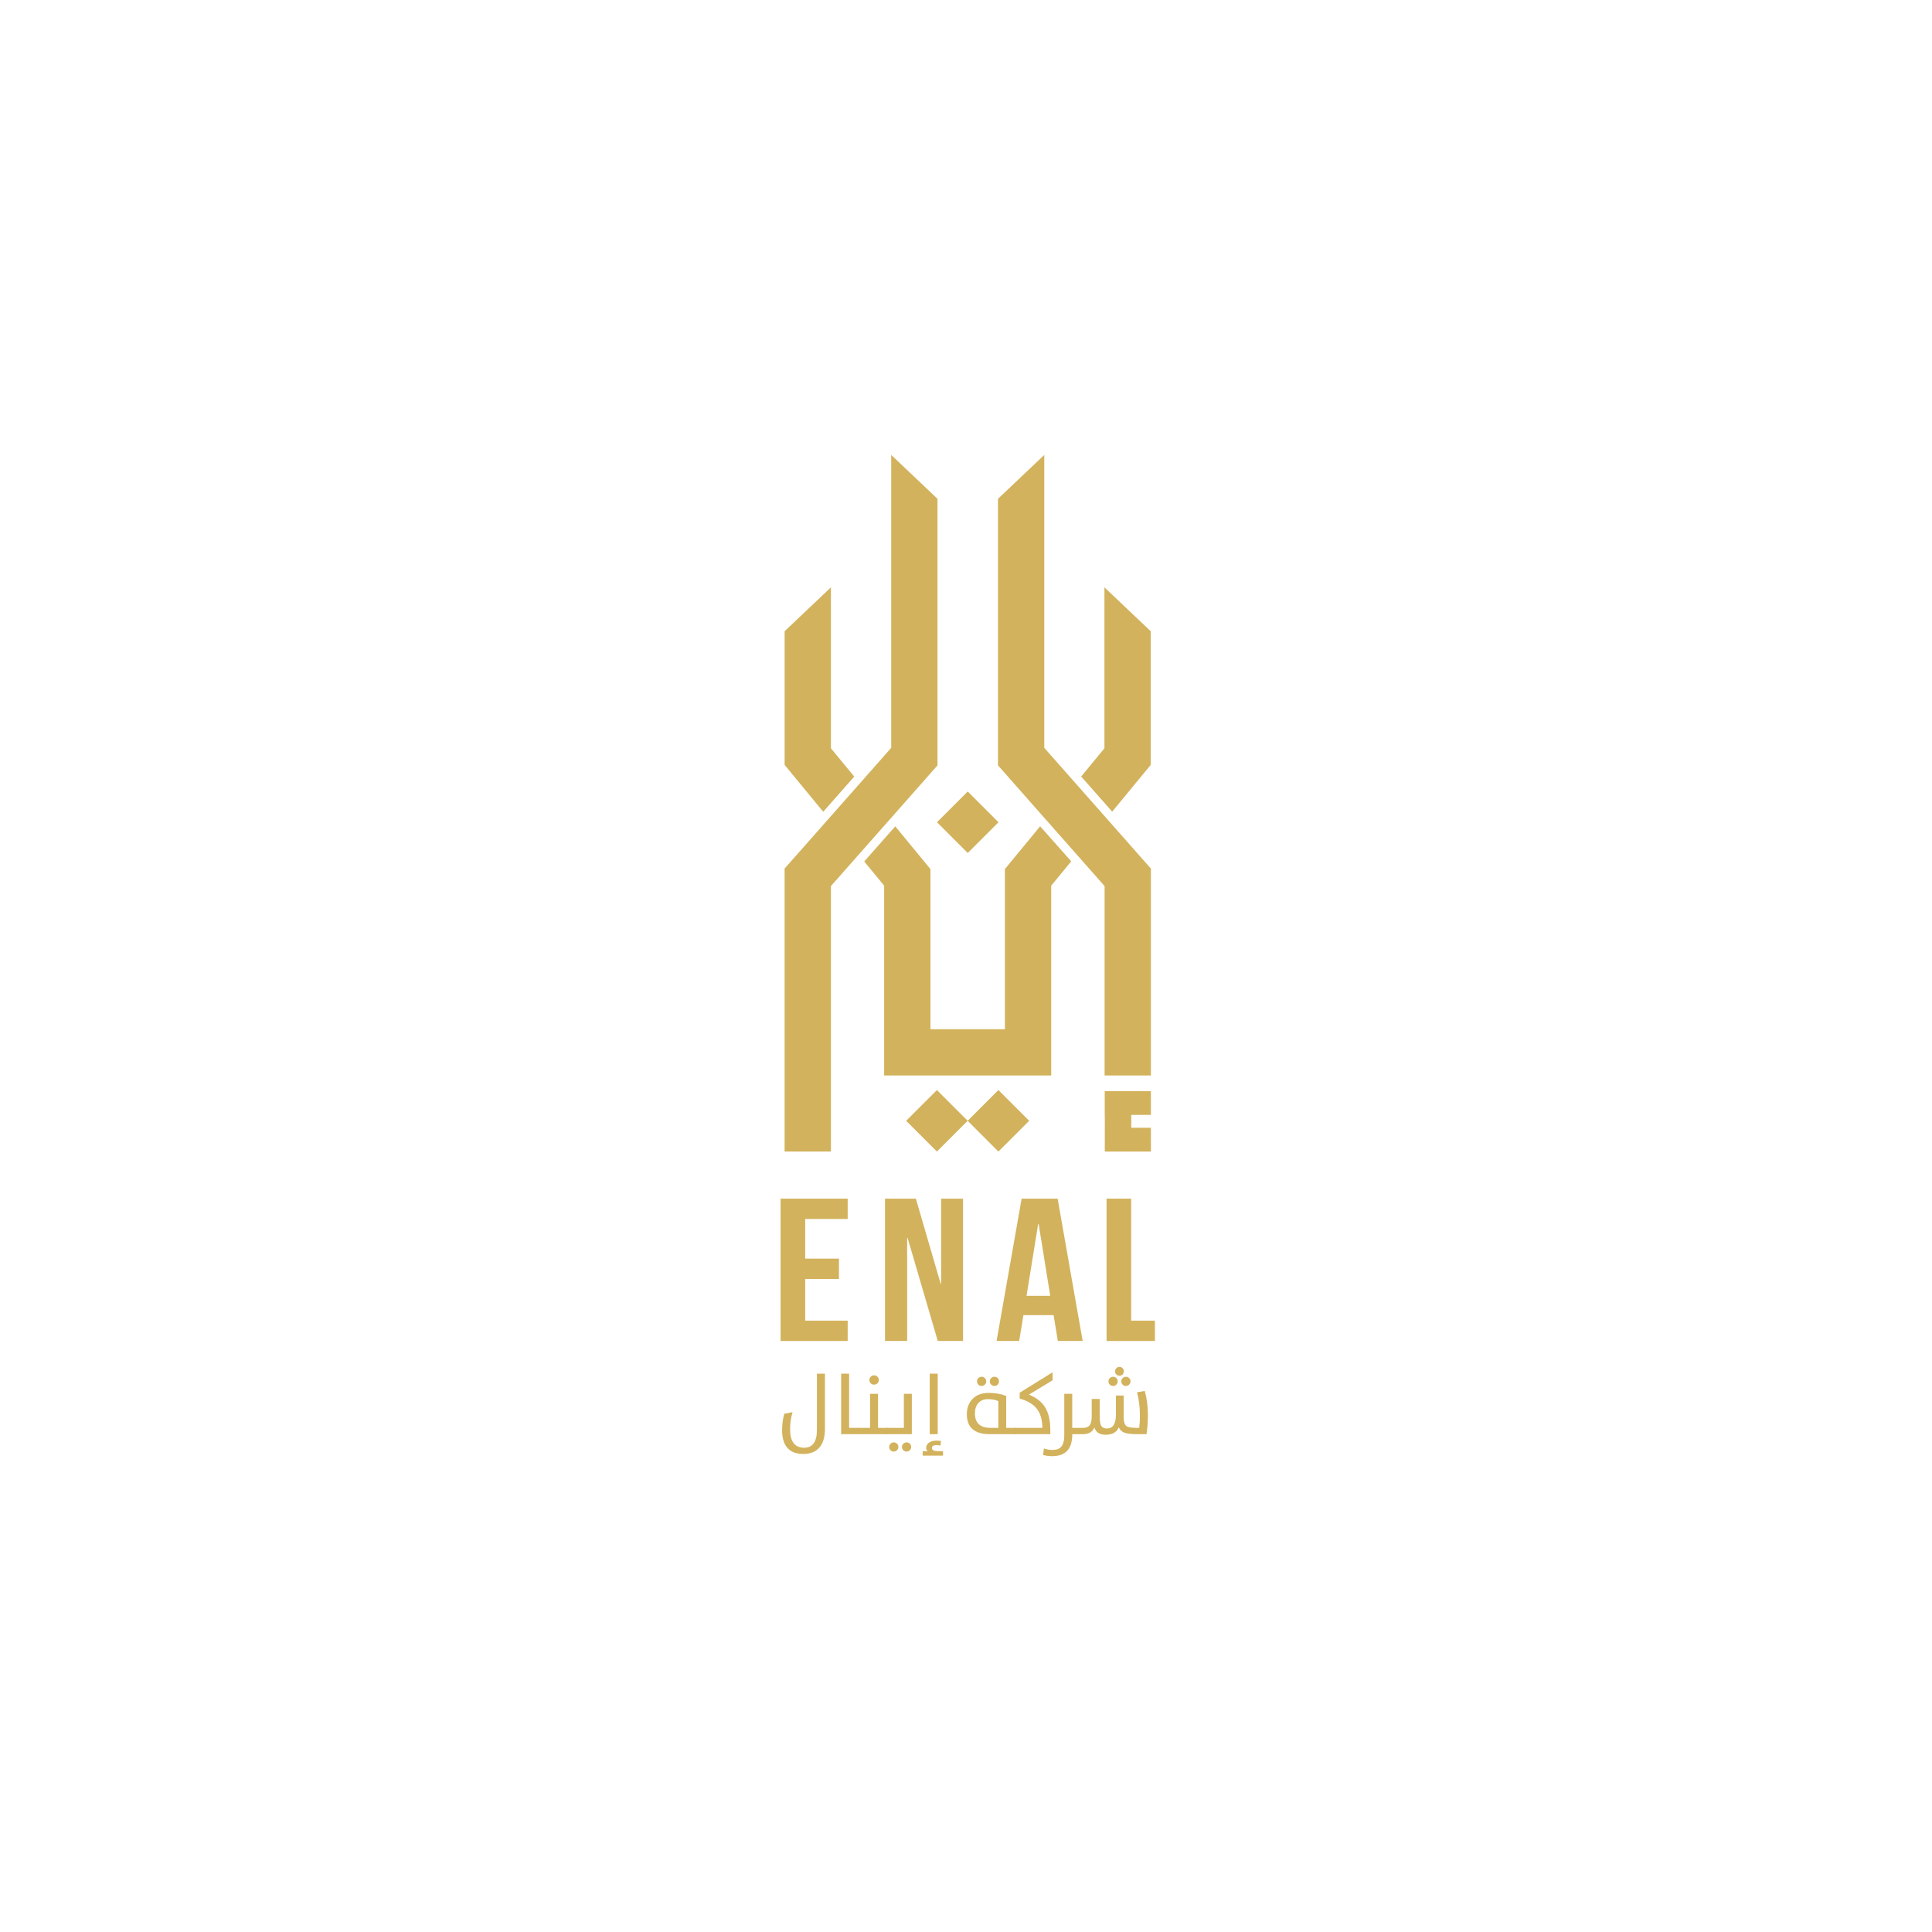
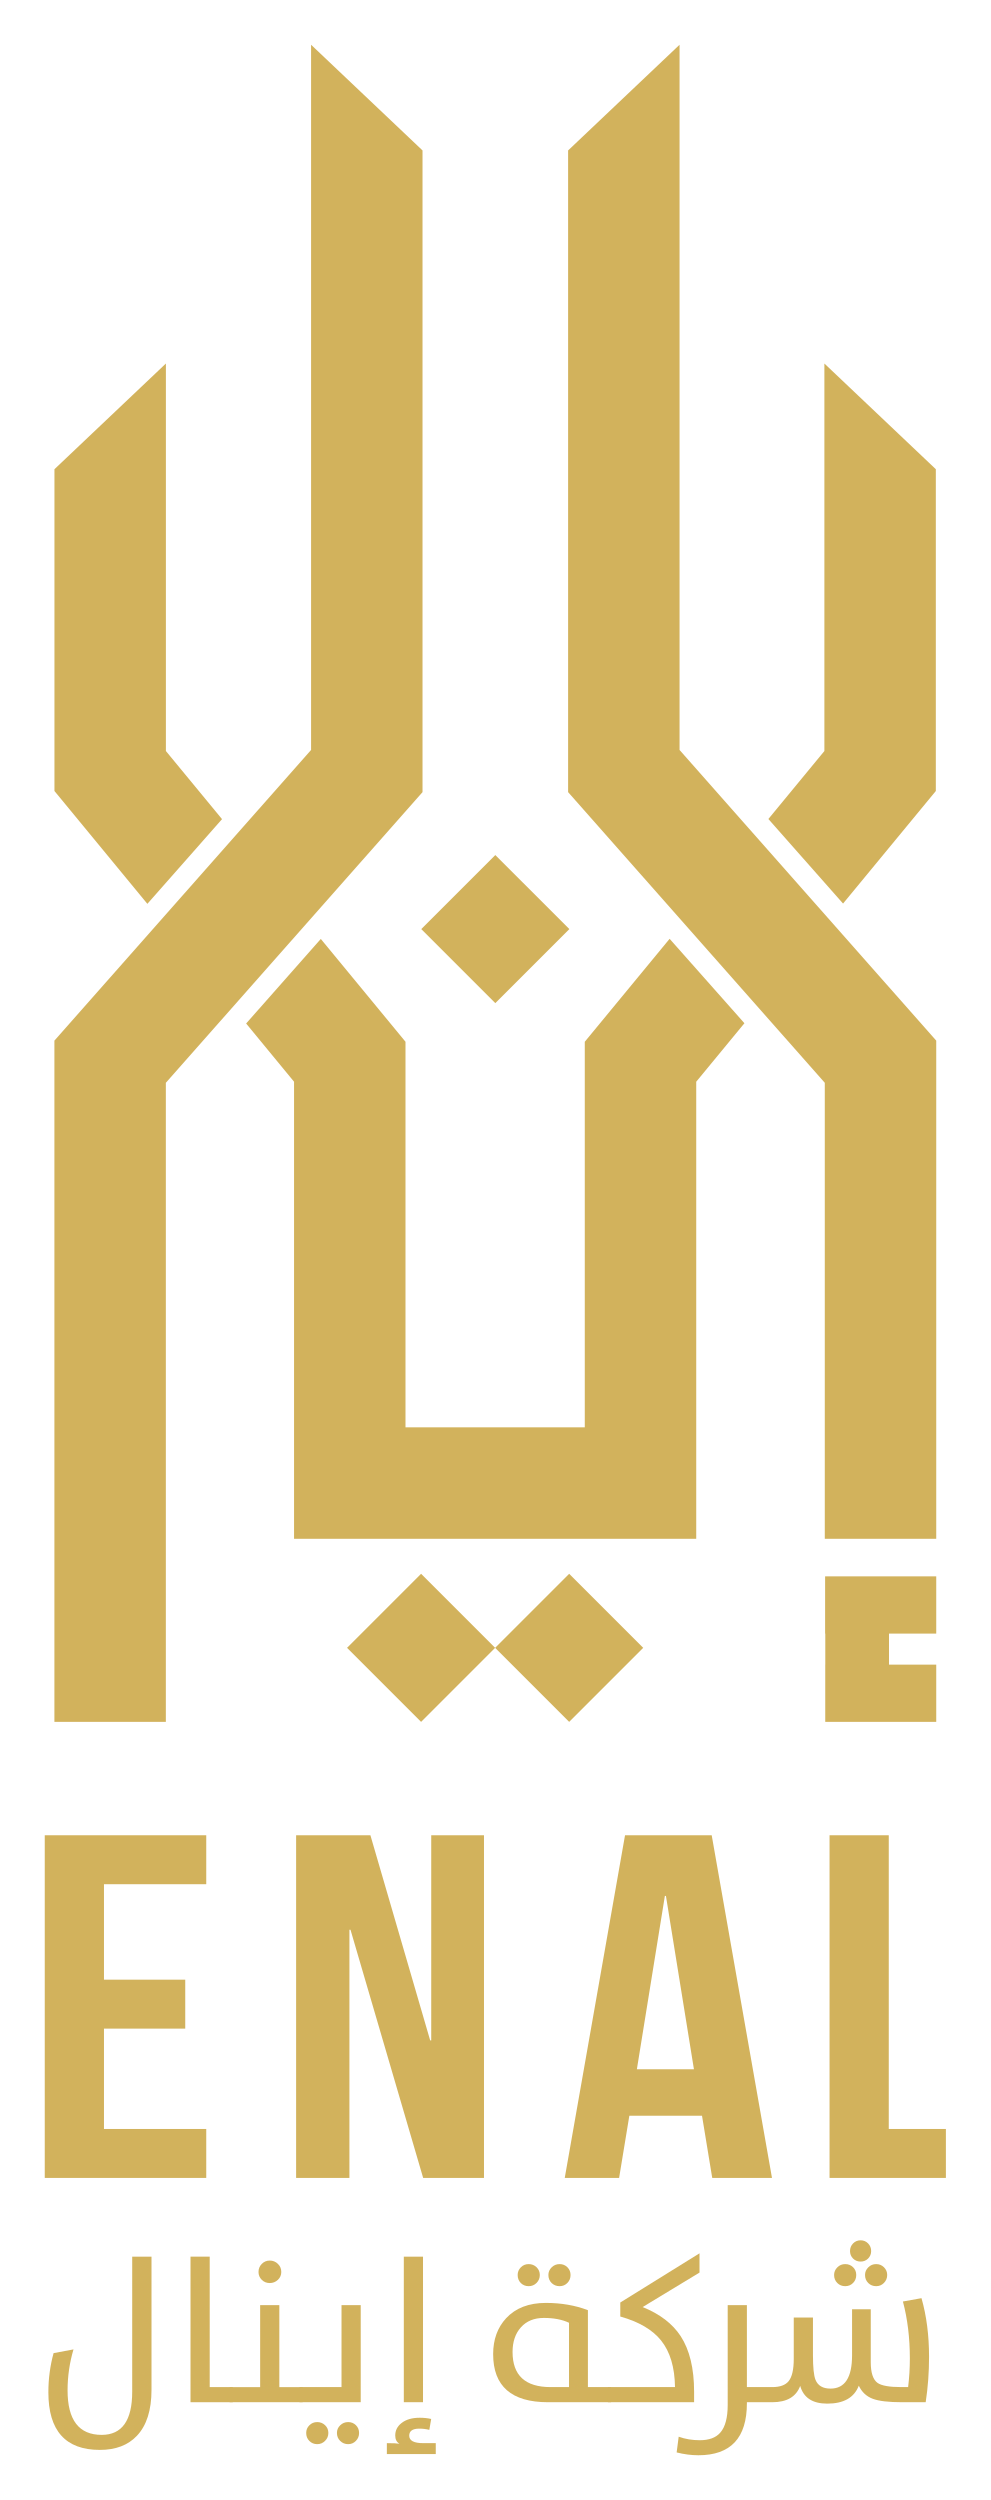
- <svg xmlns="http://www.w3.org/2000/svg" version="1.1" width="623.622" height="623.622" viewBox="0 0 623.622 623.622">
+ <svg xmlns="http://www.w3.org/2000/svg" version="1.1" viewBox="245.965 140.844 132.821 335.188">
  <defs>
    <clipPath id="clip_1">
      <path transform="matrix(1,0,0,-1,0,623.622)" d="M0 623.622H623.622V0H0Z" />
    </clipPath>
  </defs>
  <g>
    <path transform="matrix(1,0,0,-1,259.905,406.269)" d="M0 0H10.897V-6.563H0V-20.018H13.713V-26.581H-7.94V19.362H13.713V12.799H0Z" fill="#d2b25c" />
    <path transform="matrix(1,0,0,-1,292.958,399.5742)" d="M0 0H-.144V-33.276H-7.291V12.667H2.669L10.682-14.833H10.824V12.667H17.898V-33.276H9.743Z" fill="#d2b25c" />
    <path transform="matrix(1,0,0,-1,331.3541,418.2797)" d="M0 0H7.65L3.897 23.234H3.753ZM18.115-14.571H10.104L8.733-6.235H-1.011L-2.383-14.571H-9.671L-1.588 31.373H10.032Z" fill="#d2b25c" />
    <path transform="matrix(1,0,0,-1,357.1866,386.9069)" d="M0 0H7.94V-39.38H15.599V-45.943H0Z" fill="#d2b25c" />
    <path transform="matrix(1,0,0,-1,275.7342,250.6704)" d="M0 0-7.527 9.133V61.087L-22.469 46.917V3.773L-10.011-11.356Z" fill="#d2b25c" />
    <path transform="matrix(1,0,0,-1,324.3697,280.5166)" d="M0 0V-51.699H-12.028-24.038V0L-35.393 13.784-45.404 2.446-38.98-5.361V-66.641H-12.028 14.942V-5.361L21.404 2.484 11.374 13.802Z" fill="#d2b25c" />
    <path transform="matrix(1,0,0,-1,371.4362,246.8976)" d="M0 0V43.144L-14.942 57.314V5.36L-22.45-3.754-12.439-15.091Z" fill="#d2b25c" />
    <path transform="matrix(1,0,0,-1,302.615,161.0143)" d="M0 0-14.942 14.17V-80.381L-49.356-119.352V-210.689H-34.414V-125.005L0-86.035Z" fill="#d2b25c" />
    <path transform="matrix(1,0,0,-1,337.0766,241.3956)" d="M0 0V94.551L-14.942 80.381V-5.653L19.472-44.624V-105.762H34.414V-38.97Z" fill="#d2b25c" />
    <path transform="matrix(1,0,0,-1,292.495,361.777)" d="M0 0 9.927-9.927 19.853 0 9.927 9.927Z" fill="#d2b25c" />
    <path transform="matrix(1,0,0,-1,312.3491,361.777)" d="M0 0 9.927-9.927 19.853 0 9.927 9.927Z" fill="#d2b25c" />
    <path transform="matrix(1,0,0,-1,312.3747,275.3384)" d="M0 0 9.927 9.927 0 19.853-9.927 9.927Z" fill="#d2b25c" />
    <path transform="matrix(1,0,0,-1,356.6171,352.1947)" d="M0 0H-.025V-7.674H0V-11.835H-.007V-19.509H14.874V-11.835H8.54V-7.674H14.874V0H8.54Z" fill="#d2b25c" />
    <g clip-path="url(#clip_1)">
      <path transform="matrix(1,0,0,-1,263.6904,443.4035)" d="M0 0H2.587V-17.855C2.587-20.586 1.935-22.641 .63-24.02-.557-25.281-2.213-25.912-4.34-25.912-8.939-25.912-11.24-23.339-11.24-18.194-11.24-16.383-11.007-14.63-10.542-12.936L-7.872-12.436C-8.401-14.229-8.666-16.062-8.666-17.937-8.666-21.911-7.142-23.898-4.093-23.898-1.365-23.898 0-21.97 0-18.112Z" fill="#d2b25c" />
      <path transform="matrix(1,0,0,-1,271.5073,443.4035)" d="M0 0H2.574V-17.491H5.668V-19.519H0Z" fill="#d2b25c" />
      <path transform="matrix(1,0,0,-1,281.063,446.5119)" d="M0 0C-.292 .288-.438 .64-.438 1.055-.438 1.478-.292 1.838 0 2.136 .292 2.433 .648 2.582 1.068 2.582 1.497 2.582 1.862 2.433 2.163 2.136 2.464 1.847 2.615 1.486 2.615 1.055 2.615 .64 2.464 .288 2.163 0 1.853-.289 1.487-.433 1.068-.433 .648-.433 .292-.289 0 0M-4.312-14.383H-.219V-3.393H2.354V-14.383H5.476V-16.41H-4.312Z" fill="#d2b25c" />
      <path transform="matrix(1,0,0,-1,293.6855,468.0988)" d="M0 0C-.283-.298-.63-.446-1.041-.446-1.46-.446-1.816-.302-2.108-.014-2.401 .274-2.546 .631-2.546 1.054-2.546 1.46-2.401 1.802-2.108 2.081-1.816 2.37-1.46 2.514-1.041 2.514-.63 2.514-.283 2.374 0 2.095 .283 1.815 .424 1.469 .424 1.054 .424 .64 .283 .288 0 0M-4.135 0C-4.427-.298-4.778-.446-5.189-.446-5.608-.446-5.96-.302-6.243-.014-6.526 .266-6.667 .621-6.667 1.054-6.667 1.46-6.526 1.802-6.243 2.081-5.96 2.37-5.608 2.514-5.189 2.514-4.778 2.514-4.427 2.374-4.135 2.095-3.843 1.815-3.696 1.469-3.696 1.054-3.696 .64-3.843 .288-4.135 0M-7.571 7.204H-1.931V18.194H.643V5.177H-7.571Z" fill="#d2b25c" />
      <path transform="matrix(1,0,0,-1,0,623.622)" d="M300.106 180.218H302.68V160.699H300.106ZM297.833 155.212C298.655 155.212 299.216 155.185 299.518 155.131 299.143 155.356 298.956 155.725 298.956 156.239 298.956 156.906 299.234 157.461 299.791 157.902 300.394 158.38 301.21 158.618 302.242 158.618 302.78 158.618 303.291 158.564 303.775 158.456L303.529 156.996C303.082 157.104 302.629 157.158 302.173 157.158 301.279 157.158 300.832 156.843 300.832 156.213 300.832 155.546 301.457 155.212 302.707 155.212H304.391V153.752H297.833Z" fill="#d2b25c" />
      <path transform="matrix(1,0,0,-1,319.9292,446.9445)" d="M0 0C-.292 .288-.438 .648-.438 1.081-.438 1.478-.292 1.82 0 2.108 .292 2.396 .648 2.541 1.068 2.541 1.479 2.541 1.825 2.401 2.108 2.122 2.391 1.834 2.533 1.487 2.533 1.081 2.533 .657 2.391 .302 2.108 .014 1.825-.275 1.479-.419 1.068-.419 .648-.419 .292-.279 0 0M-4.134 0C-4.417 .288-4.559 .648-4.559 1.081-4.559 1.478-4.417 1.82-4.134 2.108-3.852 2.396-3.5 2.541-3.081 2.541-2.669 2.541-2.318 2.401-2.026 2.122-1.734 1.834-1.588 1.487-1.588 1.081-1.588 .667-1.734 .311-2.026 .014-2.318-.275-2.669-.419-3.081-.419-3.5-.419-3.852-.279-4.134 0M2.327-5.326C1.415-4.894 .288-4.677-1.054-4.677-2.35-4.677-3.373-5.096-4.121-5.935-4.869-6.764-5.243-7.867-5.243-9.246-5.243-12.382-3.542-13.95-.137-13.95H2.327ZM-.493-15.978C-5.394-15.978-7.845-13.828-7.845-9.529-7.845-7.574-7.265-5.971-6.106-4.718-4.837-3.348-3.062-2.663-.78-2.663 1.273-2.663 3.153-2.987 4.86-3.637V-13.95H7.967V-15.978Z" fill="#d2b25c" />
      <path transform="matrix(1,0,0,-1,327.4722,460.8947)" d="M0 0H8.994C8.958 2.658 8.337 4.74 7.132 6.245 5.982 7.687 4.157 8.76 1.657 9.462V11.341L12.28 17.937V15.355L4.655 10.733C6.955 9.805 8.652 8.507 9.748 6.84 10.952 4.992 11.554 2.506 11.554-.621V-2.027H0Z" fill="#d2b25c" />
      <path transform="matrix(1,0,0,-1,362.3823,446.9445)" d="M0 0C-.292 .288-.438 .648-.438 1.081-.438 1.478-.292 1.82 0 2.108 .283 2.396 .634 2.541 1.054 2.541 1.465 2.541 1.812 2.401 2.095 2.122 2.387 1.834 2.533 1.487 2.533 1.081 2.533 .667 2.387 .311 2.095 .014 1.812-.275 1.465-.419 1.054-.419 .634-.419 .283-.279 0 0M-2.04 3.284C-2.313 3.555-2.451 3.889-2.451 4.285-2.451 4.69-2.313 5.033-2.04 5.312-1.766 5.592-1.429 5.731-1.027 5.731-.634 5.731-.301 5.592-.027 5.312 .247 5.033 .383 4.69 .383 4.285 .383 3.897 .247 3.563-.027 3.284-.301 3.015-.634 2.879-1.027 2.879-1.429 2.879-1.766 3.015-2.04 3.284M-4.148 0C-4.44 .288-4.586 .648-4.586 1.081-4.586 1.478-4.44 1.82-4.148 2.108-3.865 2.396-3.514 2.541-3.094 2.541-2.674 2.541-2.323 2.401-2.04 2.122-1.757 1.843-1.616 1.496-1.616 1.081-1.616 .657-1.757 .302-2.04 .014-2.323-.275-2.674-.419-3.094-.419-3.514-.419-3.865-.279-4.148 0M-16.277-15.978V-16.112C-16.277-20.763-18.445-23.088-22.78-23.088-23.739-23.088-24.71-22.961-25.696-22.709L-25.422-20.601C-24.556-20.916-23.611-21.073-22.589-21.073-21.348-21.073-20.435-20.735-19.851-20.06-19.185-19.312-18.851-18.072-18.851-16.343V-2.96H-16.277V-13.95H-12.882C-11.842-13.95-11.107-13.685-10.678-13.152-10.222-12.585-9.994-11.589-9.994-10.165V-4.623H-7.42V-9.665C-7.42-11.314-7.306-12.418-7.078-12.977-6.758-13.761-6.088-14.152-5.065-14.152-3.14-14.152-2.177-12.666-2.177-9.692V-3.515H.329V-10.611C.329-12.017 .63-12.94 1.232-13.382 1.761-13.761 2.825-13.95 4.422-13.95H5.339C5.494-12.688 5.572-11.408 5.572-10.111 5.572-7.354 5.261-4.808 4.641-2.474L7.132-2.027C7.808-4.397 8.146-7.016 8.146-9.881 8.146-11.963 7.995-13.995 7.694-15.978H4.504C2.715-15.978 1.415-15.824 .603-15.518-.247-15.202-.872-14.617-1.273-13.761-1.894-15.365-3.304-16.167-5.503-16.167-7.475-16.167-8.684-15.374-9.131-13.788-9.67-15.248-10.92-15.978-12.882-15.978Z" fill="#d2b25c" />
    </g>
  </g>
</svg>
